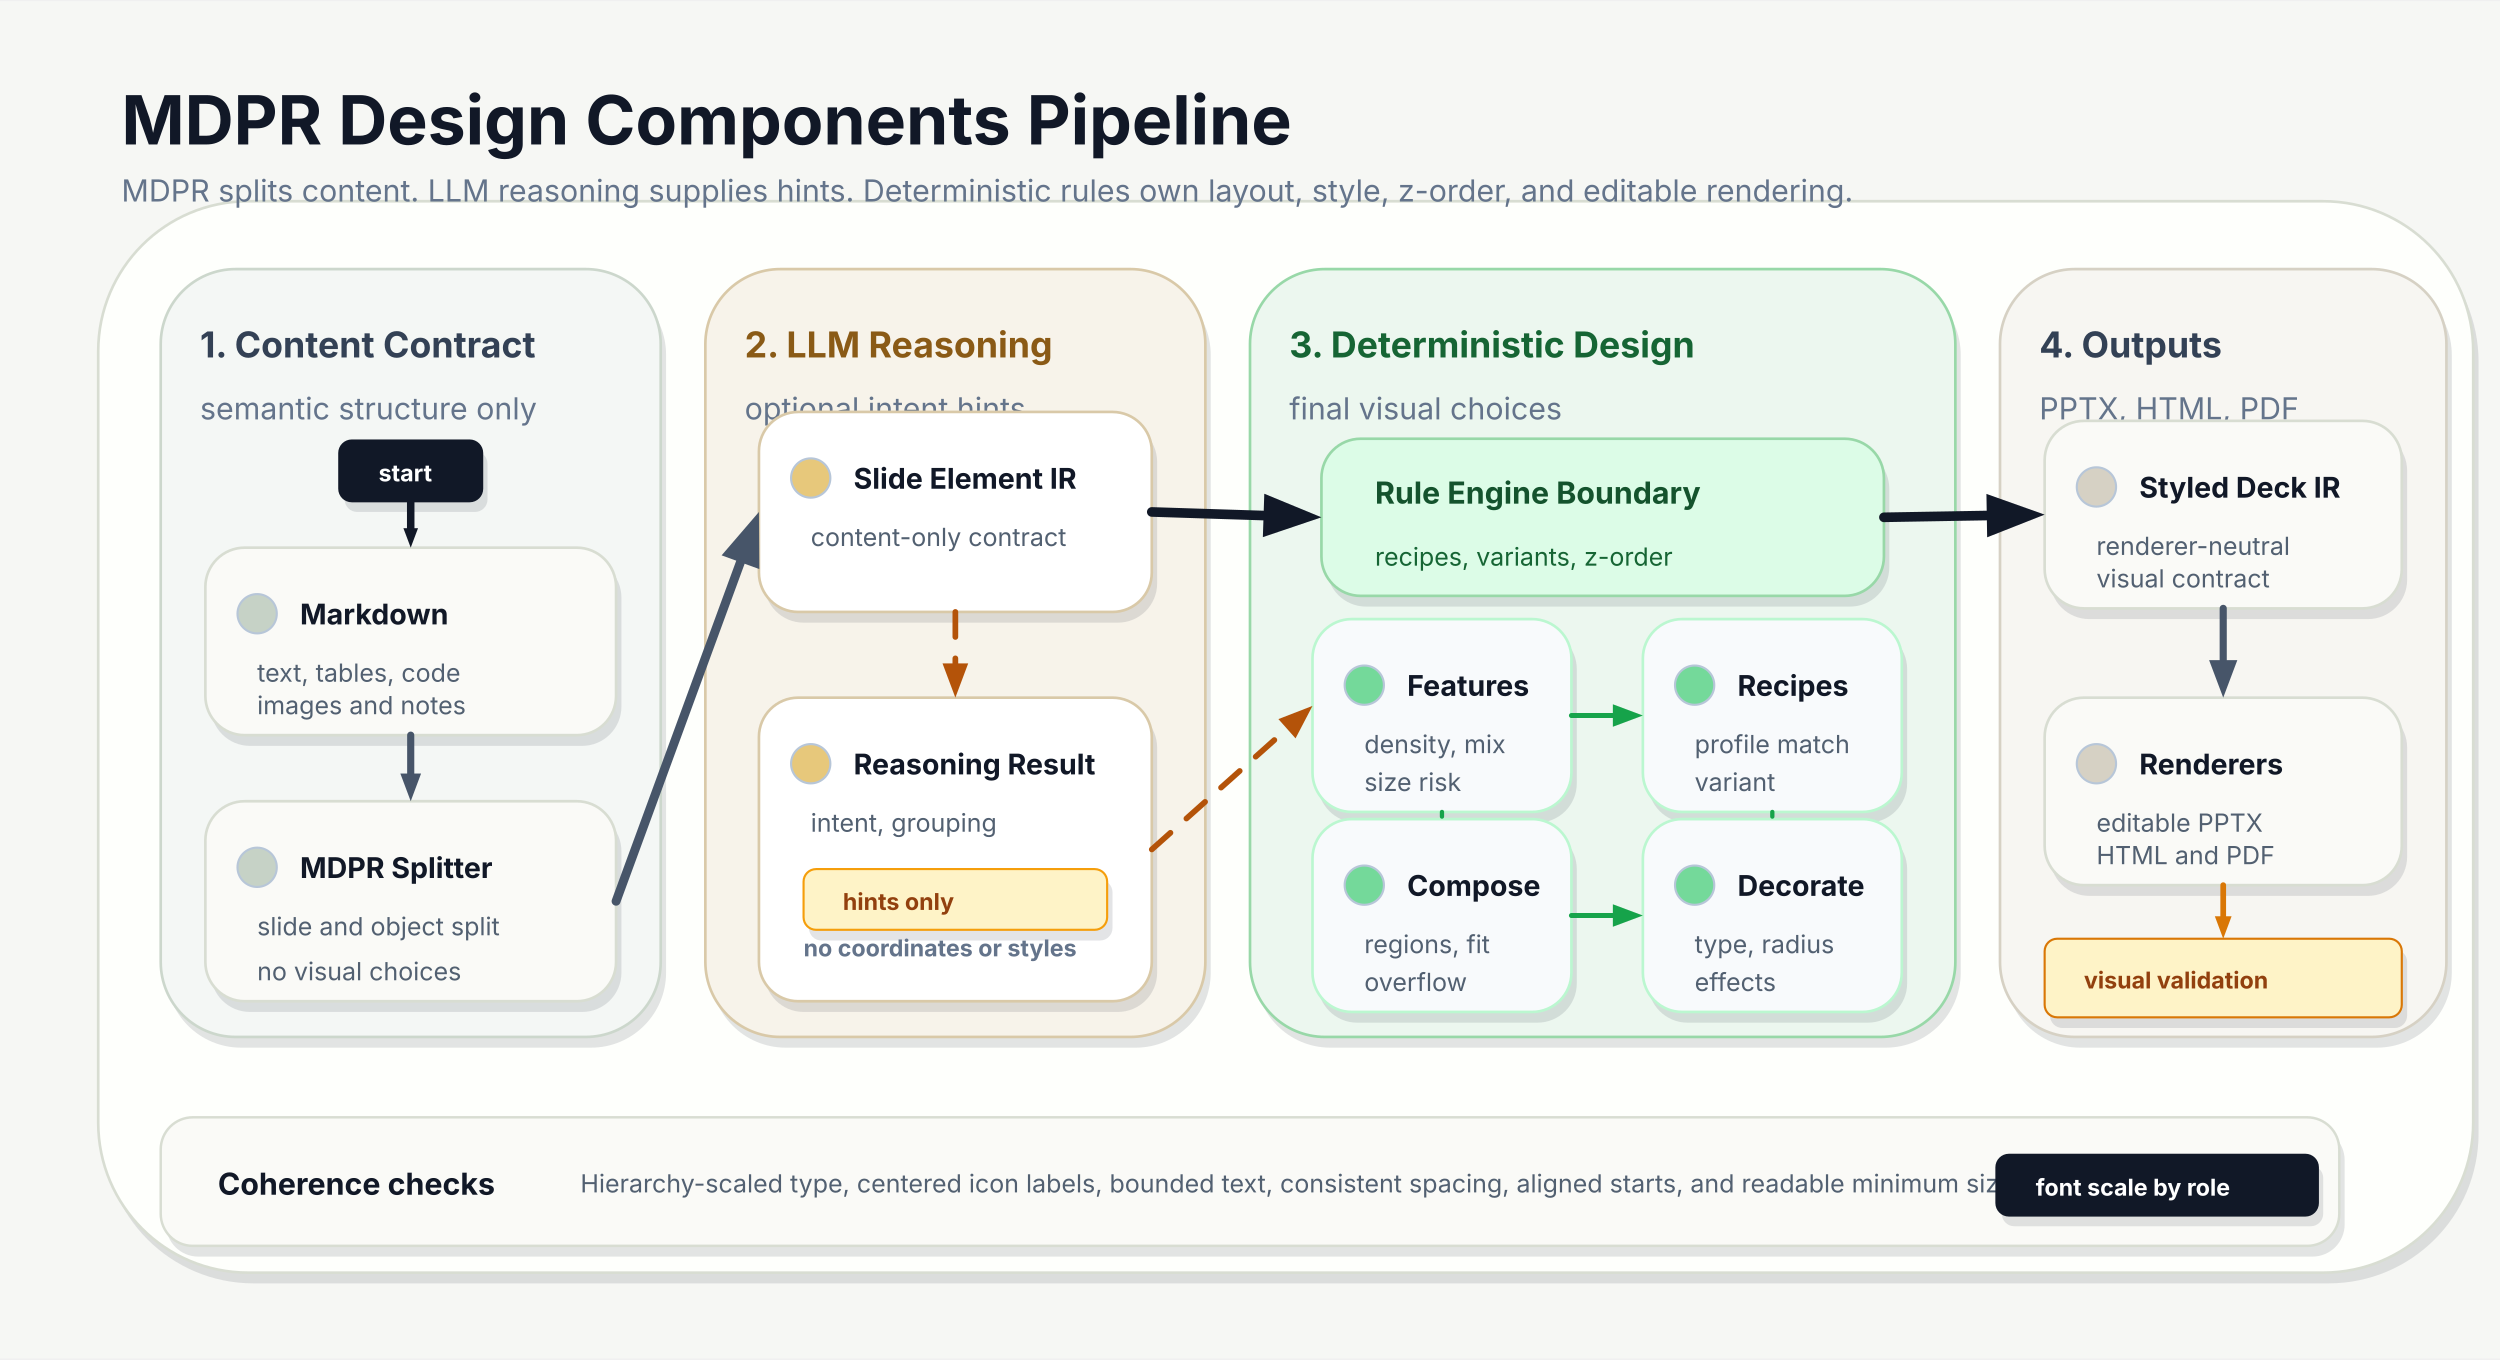
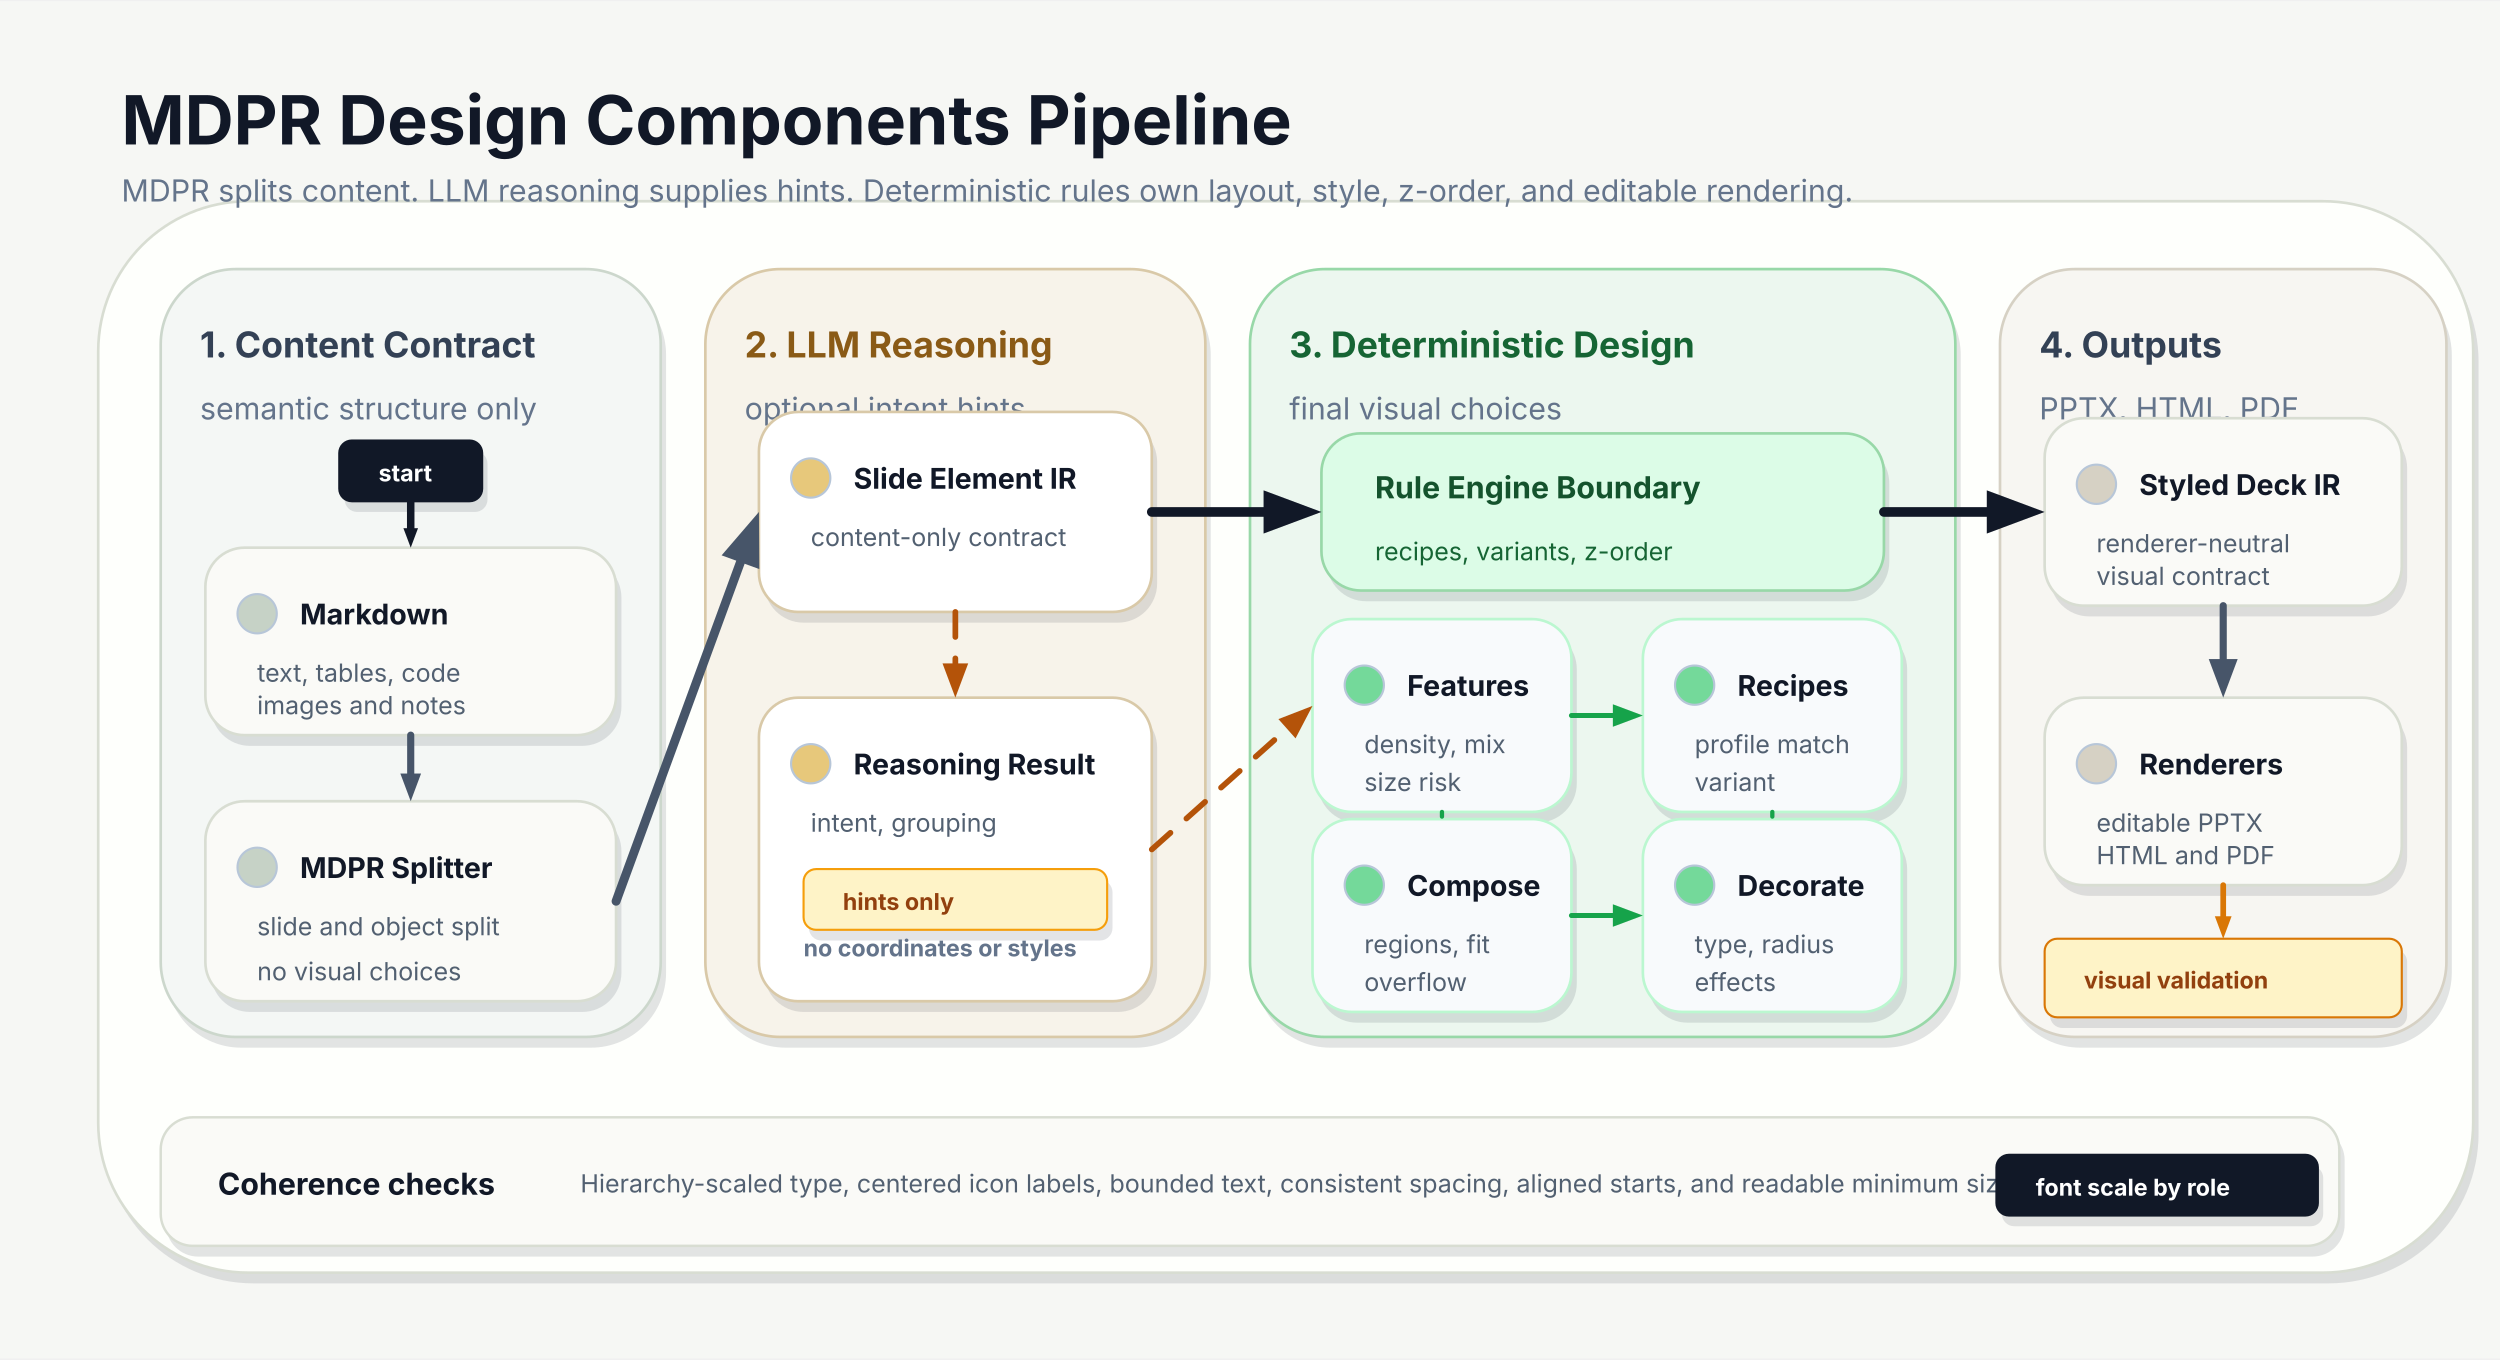
<svg xmlns="http://www.w3.org/2000/svg" width="2600" height="1414" viewBox="0 0 1400 760" role="img" aria-labelledby="title desc">
  <rect id="z00_background" width="1400" height="760" fill="#F6F7F4" />
  <rect id="z01_canvas_shadow" x="58.0" y="118.0" width="1330.0" height="600.0" rx="84.0" fill="#0F172A" opacity="0.12" />
  <rect id="z01_canvas" x="55.0" y="112.0" width="1330.0" height="600.0" rx="84.0" fill="#FEFFFC" stroke="#D8DDD2" stroke-width="1.5" />
  <text id="header_title" x="68.0" y="66.0" fill="#111827" font-family="Inter, Segoe UI, Arial, sans-serif" font-size="38" font-weight="700" dominant-baseline="middle">MDPR Design Components Pipeline</text>
  <text id="header_subtitle" x="68.0" y="106.0" fill="#64748B" font-family="Inter, Segoe UI, Arial, sans-serif" font-size="17" font-weight="400" dominant-baseline="middle">MDPR splits content. LLM reasoning supplies hints. Deterministic rules own layout, style, z-order, and editable rendering.</text>
  <rect id="zone_content_panel_shadow" x="93.0" y="156.0" width="280.0" height="430.0" rx="42.0" fill="#0F172A" opacity="0.12" />
  <rect id="zone_content_panel" x="90.0" y="150.0" width="280.0" height="430.0" rx="42.0" fill="#F4F7F5" stroke="#CCD7CC" stroke-width="1.5" />
  <text id="zone_content_title" x="112.0" y="192.0" fill="#334155" font-family="Inter, Segoe UI, Arial, sans-serif" font-size="20" font-weight="700" dominant-baseline="middle">1. Content Contract</text>
  <text id="zone_content_subtitle" x="112.0" y="228.0" fill="#64748B" font-family="Inter, Segoe UI, Arial, sans-serif" font-size="17" font-weight="400" dominant-baseline="middle">semantic structure only</text>
  <rect id="zone_reasoning_panel_shadow" x="398.0" y="156.0" width="280.0" height="430.0" rx="42.0" fill="#0F172A" opacity="0.12" />
  <rect id="zone_reasoning_panel" x="395.0" y="150.0" width="280.0" height="430.0" rx="42.0" fill="#F7F3EA" stroke="#D9C9A8" stroke-width="1.5" />
  <text id="zone_reasoning_title" x="417.0" y="192.0" fill="#8A5A16" font-family="Inter, Segoe UI, Arial, sans-serif" font-size="20" font-weight="700" dominant-baseline="middle">2. LLM Reasoning</text>
  <text id="zone_reasoning_subtitle" x="417.0" y="228.0" fill="#64748B" font-family="Inter, Segoe UI, Arial, sans-serif" font-size="17" font-weight="400" dominant-baseline="middle">optional intent hints</text>
  <rect id="zone_rules_panel_shadow" x="703.0" y="156.0" width="395.0" height="430.0" rx="42.0" fill="#0F172A" opacity="0.12" />
  <rect id="zone_rules_panel" x="700.0" y="150.0" width="395.0" height="430.0" rx="42.0" fill="#ECF7EF" stroke="#98D8A8" stroke-width="1.5" />
  <text id="zone_rules_title" x="722.0" y="192.0" fill="#166534" font-family="Inter, Segoe UI, Arial, sans-serif" font-size="20" font-weight="700" dominant-baseline="middle">3. Deterministic Design</text>
  <text id="zone_rules_subtitle" x="722.0" y="228.0" fill="#64748B" font-family="Inter, Segoe UI, Arial, sans-serif" font-size="17" font-weight="400" dominant-baseline="middle">final visual choices</text>
  <rect id="zone_outputs_panel_shadow" x="1123.0" y="156.0" width="250.0" height="430.0" rx="42.0" fill="#0F172A" opacity="0.12" />
  <rect id="zone_outputs_panel" x="1120.0" y="150.0" width="250.0" height="430.0" rx="42.0" fill="#F7F6F2" stroke="#D6D1C4" stroke-width="1.5" />
  <text id="zone_outputs_title" x="1142.0" y="192.0" fill="#334155" font-family="Inter, Segoe UI, Arial, sans-serif" font-size="20" font-weight="700" dominant-baseline="middle">4. Outputs</text>
  <text id="zone_outputs_subtitle" x="1142.0" y="228.0" fill="#64748B" font-family="Inter, Segoe UI, Arial, sans-serif" font-size="17" font-weight="400" dominant-baseline="middle">PPTX, HTML, PDF</text>
  <rect id="start_flag_shadow" x="193.0" y="252.0" width="80.0" height="34.0" rx="7.0" fill="#0F172A" opacity="0.12" />
  <rect id="start_flag" x="190.0" y="246.0" width="80.0" height="34.0" rx="7.0" fill="#111827" stroke="#111827" stroke-width="1.2" />
  <text id="start_flag_text" x="212.0" y="264.0" fill="#FFFFFF" font-family="Inter, Segoe UI, Arial, sans-serif" font-size="13" font-weight="700" dominant-baseline="middle">start</text>
  <rect id="markdown_card_shadow" x="118.0" y="312.0" width="230.0" height="105.0" rx="22.0" fill="#0F172A" opacity="0.12" />
  <rect id="markdown_card" x="115.0" y="306.0" width="230.0" height="105.0" rx="22.0" fill="#FAFAF7" stroke="#D8DDD2" stroke-width="1.5" />
  <circle id="markdown_dot" cx="144.0" cy="343.0" r="11" fill="#C6D2C6" stroke="#B7C6D8" stroke-width="1.2" />
  <text id="markdown_title" x="168.0" y="343.0" fill="#111827" font-family="Inter, Segoe UI, Arial, sans-serif" font-size="16" font-weight="700" dominant-baseline="middle">Markdown</text>
  <text id="markdown_line_0" x="144.0" y="376.0" fill="#526071" font-family="Inter, Segoe UI, Arial, sans-serif" font-size="14" font-weight="400" dominant-baseline="middle">text, tables, code</text>
  <text id="markdown_line_1" x="144.0" y="394.2" fill="#526071" font-family="Inter, Segoe UI, Arial, sans-serif" font-size="14" font-weight="400" dominant-baseline="middle">images and notes</text>
  <rect id="splitter_card_shadow" x="118.0" y="454.0" width="230.0" height="112.0" rx="22.0" fill="#0F172A" opacity="0.12" />
  <rect id="splitter_card" x="115.0" y="448.0" width="230.0" height="112.0" rx="22.0" fill="#FAFAF7" stroke="#D8DDD2" stroke-width="1.5" />
  <circle id="splitter_dot" cx="144.0" cy="485.0" r="11" fill="#C6D2C6" stroke="#B7C6D8" stroke-width="1.2" />
  <text id="splitter_title" x="168.0" y="485.0" fill="#111827" font-family="Inter, Segoe UI, Arial, sans-serif" font-size="16" font-weight="700" dominant-baseline="middle">MDPR Splitter</text>
  <text id="splitter_line_0" x="144.0" y="518.0" fill="#526071" font-family="Inter, Segoe UI, Arial, sans-serif" font-size="14" font-weight="400" dominant-baseline="middle">slide and object split</text>
  <text id="splitter_line_1" x="144.0" y="543.2" fill="#526071" font-family="Inter, Segoe UI, Arial, sans-serif" font-size="14" font-weight="400" dominant-baseline="middle">no visual choices</text>
  <path id="main_start_markdown" d="M230.0,280.0 L230.0,297.0" fill="none" stroke="#111827" stroke-width="4.2" stroke-linecap="round" stroke-linejoin="round" />
  <polygon id="main_start_markdown_head" points="230.0,306.0 225.9,295.1 234.1,295.1" fill="#111827" />
  <path id="main_markdown_splitter" d="M230.0,411.0 L230.0,435.3" fill="none" stroke="#475569" stroke-width="4.0" stroke-linecap="round" stroke-linejoin="round" />
  <polygon id="main_markdown_splitter_head" points="230.0,448.0 224.2,432.5 235.8,432.5" fill="#475569" />
  <rect id="ir_core_card_shadow" x="428.0" y="236.0" width="220.0" height="112.0" rx="22.0" fill="#0F172A" opacity="0.12" />
  <rect id="ir_core_card" x="425.0" y="230.0" width="220.0" height="112.0" rx="22.0" fill="#FFFFFF" stroke="#D9C9A8" stroke-width="1.5" />
  <circle id="ir_core_dot" cx="454.0" cy="267.0" r="11" fill="#E7C87B" stroke="#B7C6D8" stroke-width="1.2" />
  <text id="ir_core_title" x="478.0" y="267.0" fill="#111827" font-family="Inter, Segoe UI, Arial, sans-serif" font-size="16" font-weight="700" dominant-baseline="middle">Slide Element IR</text>
  <text id="ir_core_line_0" x="454.0" y="300.0" fill="#526071" font-family="Inter, Segoe UI, Arial, sans-serif" font-size="14" font-weight="400" dominant-baseline="middle">content-only contract</text>
  <rect id="reasoning_card_shadow" x="428.0" y="396.0" width="220.0" height="170.0" rx="22.0" fill="#0F172A" opacity="0.12" />
  <rect id="reasoning_card" x="425.0" y="390.0" width="220.0" height="170.0" rx="22.0" fill="#FFFFFF" stroke="#D9C9A8" stroke-width="1.5" />
  <circle id="reasoning_dot" cx="454.0" cy="427.0" r="11" fill="#E7C87B" stroke="#B7C6D8" stroke-width="1.2" />
  <text id="reasoning_title" x="478.0" y="427.0" fill="#111827" font-family="Inter, Segoe UI, Arial, sans-serif" font-size="16" font-weight="700" dominant-baseline="middle">Reasoning Result</text>
  <text id="reasoning_line_0" x="454.0" y="460.0" fill="#526071" font-family="Inter, Segoe UI, Arial, sans-serif" font-size="14" font-weight="400" dominant-baseline="middle">intent, grouping</text>
  <rect id="reasoning_guard_shadow" x="453.0" y="492.0" width="170.0" height="34.0" rx="7.0" fill="#0F172A" opacity="0.12" />
  <rect id="reasoning_guard" x="450.0" y="486.0" width="170.0" height="34.0" rx="7.0" fill="#FEF3C7" stroke="#F59E0B" stroke-width="1.2" />
  <text id="reasoning_guard_text" x="472.0" y="504.0" fill="#92400E" font-family="Inter, Segoe UI, Arial, sans-serif" font-size="13" font-weight="700" dominant-baseline="middle">hints only</text>
  <text id="reasoning_limit" x="450.0" y="530.0" fill="#64748B" font-family="Inter, Segoe UI, Arial, sans-serif" font-size="13" font-weight="700" dominant-baseline="middle">no coordinates or styles</text>
  <path id="main_splitter_ir" d="M345.0,504.0 L416.5,309.1" fill="none" stroke="#475569" stroke-width="5.0" stroke-linecap="round" stroke-linejoin="round" />
  <polygon id="main_splitter_ir_head" points="425.0,286.0 425.2,318.0 404.1,310.3" fill="#475569" />
  <path id="hint_ir_reasoning" d="M535.0,342.0 L535.0,374.3" fill="none" stroke="#B45309" stroke-width="3.2" stroke-linecap="round" stroke-linejoin="round" stroke-dasharray="14 12" />
  <polygon id="hint_ir_reasoning_head" points="535.0,390.0 527.8,370.8 542.2,370.8" fill="#B45309" />
-   <rect id="rule_engine_card_shadow" x="743.0" y="251.0" width="315.0" height="88.0" rx="22.0" fill="#0F172A" opacity="0.12" />
-   <rect id="rule_engine_card" x="740.0" y="245.0" width="315.0" height="88.0" rx="22.0" fill="#DCFCE7" stroke="#98D8A8" stroke-width="1.5" />
-   <text id="rule_engine_title" x="770.0" y="275.0" fill="#14532D" font-family="Inter, Segoe UI, Arial, sans-serif" font-size="17" font-weight="700" dominant-baseline="middle">Rule Engine Boundary</text>
-   <text id="rule_engine_body" x="770.0" y="311.0" fill="#166534" font-family="Inter, Segoe UI, Arial, sans-serif" font-size="14" font-weight="400" dominant-baseline="middle">recipes, variants, z-order</text>
+   <rect id="rule_engine_card_shadow" x="743.0" y="248.0" width="315.0" height="88.0" rx="22.0" fill="#0F172A" opacity="0.12" />
+   <rect id="rule_engine_card" x="740.0" y="242.0" width="315.0" height="88.0" rx="22.0" fill="#DCFCE7" stroke="#98D8A8" stroke-width="1.5" />
+   <text id="rule_engine_title" x="770.0" y="272.0" fill="#14532D" font-family="Inter, Segoe UI, Arial, sans-serif" font-size="17" font-weight="700" dominant-baseline="middle">Rule Engine Boundary</text>
+   <text id="rule_engine_body" x="770.0" y="308.0" fill="#166534" font-family="Inter, Segoe UI, Arial, sans-serif" font-size="14" font-weight="400" dominant-baseline="middle">recipes, variants, z-order</text>
  <rect id="features_card_shadow" x="738.0" y="352.0" width="145.0" height="108.0" rx="22.0" fill="#0F172A" opacity="0.12" />
  <rect id="features_card" x="735.0" y="346.0" width="145.0" height="108.0" rx="22.0" fill="#F8FAFC" stroke="#BBF7D0" stroke-width="1.5" />
  <circle id="features_dot" cx="764.0" cy="383.0" r="11" fill="#74D99A" stroke="#B7C6D8" stroke-width="1.2" />
  <text id="features_title" x="788.0" y="383.0" fill="#111827" font-family="Inter, Segoe UI, Arial, sans-serif" font-size="16" font-weight="700" dominant-baseline="middle">Features</text>
  <text id="features_line_0" x="764.0" y="416.0" fill="#526071" font-family="Inter, Segoe UI, Arial, sans-serif" font-size="14" font-weight="400" dominant-baseline="middle">density, mix</text>
  <text id="features_line_1" x="764.0" y="437.2" fill="#526071" font-family="Inter, Segoe UI, Arial, sans-serif" font-size="14" font-weight="400" dominant-baseline="middle">size risk</text>
  <rect id="recipes_card_shadow" x="923.0" y="352.0" width="145.0" height="108.0" rx="22.0" fill="#0F172A" opacity="0.12" />
  <rect id="recipes_card" x="920.0" y="346.0" width="145.0" height="108.0" rx="22.0" fill="#F8FAFC" stroke="#BBF7D0" stroke-width="1.5" />
  <circle id="recipes_dot" cx="949.0" cy="383.0" r="11" fill="#74D99A" stroke="#B7C6D8" stroke-width="1.2" />
  <text id="recipes_title" x="973.0" y="383.0" fill="#111827" font-family="Inter, Segoe UI, Arial, sans-serif" font-size="16" font-weight="700" dominant-baseline="middle">Recipes</text>
  <text id="recipes_line_0" x="949.0" y="416.0" fill="#526071" font-family="Inter, Segoe UI, Arial, sans-serif" font-size="14" font-weight="400" dominant-baseline="middle">profile match</text>
  <text id="recipes_line_1" x="949.0" y="437.2" fill="#526071" font-family="Inter, Segoe UI, Arial, sans-serif" font-size="14" font-weight="400" dominant-baseline="middle">variant</text>
  <rect id="compose_card_shadow" x="738.0" y="464.0" width="145.0" height="108.0" rx="22.0" fill="#0F172A" opacity="0.12" />
  <rect id="compose_card" x="735.0" y="458.0" width="145.0" height="108.0" rx="22.0" fill="#F8FAFC" stroke="#BBF7D0" stroke-width="1.5" />
  <circle id="compose_dot" cx="764.0" cy="495.0" r="11" fill="#74D99A" stroke="#B7C6D8" stroke-width="1.2" />
  <text id="compose_title" x="788.0" y="495.0" fill="#111827" font-family="Inter, Segoe UI, Arial, sans-serif" font-size="16" font-weight="700" dominant-baseline="middle">Compose</text>
  <text id="compose_line_0" x="764.0" y="528.0" fill="#526071" font-family="Inter, Segoe UI, Arial, sans-serif" font-size="14" font-weight="400" dominant-baseline="middle">regions, fit</text>
  <text id="compose_line_1" x="764.0" y="549.2" fill="#526071" font-family="Inter, Segoe UI, Arial, sans-serif" font-size="14" font-weight="400" dominant-baseline="middle">overflow</text>
  <rect id="decorate_card_shadow" x="923.0" y="464.0" width="145.0" height="108.0" rx="22.0" fill="#0F172A" opacity="0.12" />
  <rect id="decorate_card" x="920.0" y="458.0" width="145.0" height="108.0" rx="22.0" fill="#F8FAFC" stroke="#BBF7D0" stroke-width="1.5" />
  <circle id="decorate_dot" cx="949.0" cy="495.0" r="11" fill="#74D99A" stroke="#B7C6D8" stroke-width="1.2" />
  <text id="decorate_title" x="973.0" y="495.0" fill="#111827" font-family="Inter, Segoe UI, Arial, sans-serif" font-size="16" font-weight="700" dominant-baseline="middle">Decorate</text>
  <text id="decorate_line_0" x="949.0" y="528.0" fill="#526071" font-family="Inter, Segoe UI, Arial, sans-serif" font-size="14" font-weight="400" dominant-baseline="middle">type, radius</text>
  <text id="decorate_line_1" x="949.0" y="549.2" fill="#526071" font-family="Inter, Segoe UI, Arial, sans-serif" font-size="14" font-weight="400" dominant-baseline="middle">effects</text>
-   <path id="main_ir_rules" d="M645.0,286.0 L713.4,288.2" fill="none" stroke="#111827" stroke-width="5.4" stroke-linecap="round" stroke-linejoin="round" />
-   <polygon id="main_ir_rules_head" points="740.0,289.0 707.2,300.1 708.0,275.8" fill="#111827" />
+   <path id="main_ir_rules" d="M645.0,286.0 L713.4,286.0" fill="none" stroke="#111827" stroke-width="5.4" stroke-linecap="round" stroke-linejoin="round" />
+   <polygon id="main_ir_rules_head" points="740.0,286.0 707.6,298.1 707.6,273.9" fill="#111827" />
  <path id="hint_reasoning_rules" d="M645.0,475.0 L723.3,405.1" fill="none" stroke="#B45309" stroke-width="3.2" stroke-linecap="round" stroke-linejoin="round" stroke-dasharray="14 12" />
  <polygon id="hint_reasoning_rules_head" points="735.0,394.6 725.5,412.8 715.9,402.0" fill="#B45309" />
  <path id="rule_features_recipes" d="M880.0,400.0 L906.2,400.0" fill="none" stroke="#16A34A" stroke-width="2.8" stroke-linecap="round" stroke-linejoin="round" />
  <polygon id="rule_features_recipes_head" points="920.0,400.0 903.2,406.3 903.2,393.7" fill="#16A34A" />
  <path id="rule_features_compose" d="M807.5,454.0 L807.5,456.6" fill="none" stroke="#16A34A" stroke-width="2.4" stroke-linecap="round" stroke-linejoin="round" />
  <path id="rule_recipes_decorate" d="M992.5,454.0 L992.5,456.6" fill="none" stroke="#16A34A" stroke-width="2.4" stroke-linecap="round" stroke-linejoin="round" />
  <path id="rule_compose_decorate" d="M880.0,512.0 L906.2,512.0" fill="none" stroke="#16A34A" stroke-width="2.8" stroke-linecap="round" stroke-linejoin="round" />
  <polygon id="rule_compose_decorate_head" points="920.0,512.0 903.2,518.3 903.2,505.7" fill="#16A34A" />
-   <rect id="styled_ir_card_shadow" x="1148.0" y="241.0" width="200.0" height="105.0" rx="22.0" fill="#0F172A" opacity="0.12" />
-   <rect id="styled_ir_card" x="1145.0" y="235.0" width="200.0" height="105.0" rx="22.0" fill="#FAFAF7" stroke="#D8DDD2" stroke-width="1.5" />
-   <circle id="styled_ir_dot" cx="1174.0" cy="272.0" r="11" fill="#D6D1C4" stroke="#B7C6D8" stroke-width="1.2" />
-   <text id="styled_ir_title" x="1198.0" y="272.0" fill="#111827" font-family="Inter, Segoe UI, Arial, sans-serif" font-size="16" font-weight="700" dominant-baseline="middle">Styled Deck IR</text>
-   <text id="styled_ir_line_0" x="1174.0" y="305.0" fill="#526071" font-family="Inter, Segoe UI, Arial, sans-serif" font-size="14" font-weight="400" dominant-baseline="middle">renderer-neutral</text>
-   <text id="styled_ir_line_1" x="1174.0" y="323.2" fill="#526071" font-family="Inter, Segoe UI, Arial, sans-serif" font-size="14" font-weight="400" dominant-baseline="middle">visual contract</text>
+   <rect id="styled_ir_card_shadow" x="1148.0" y="239.5" width="200.0" height="105.0" rx="22.0" fill="#0F172A" opacity="0.12" />
+   <rect id="styled_ir_card" x="1145.0" y="233.5" width="200.0" height="105.0" rx="22.0" fill="#FAFAF7" stroke="#D8DDD2" stroke-width="1.5" />
+   <circle id="styled_ir_dot" cx="1174.0" cy="270.5" r="11" fill="#D6D1C4" stroke="#B7C6D8" stroke-width="1.2" />
+   <text id="styled_ir_title" x="1198.0" y="270.5" fill="#111827" font-family="Inter, Segoe UI, Arial, sans-serif" font-size="16" font-weight="700" dominant-baseline="middle">Styled Deck IR</text>
+   <text id="styled_ir_line_0" x="1174.0" y="303.5" fill="#526071" font-family="Inter, Segoe UI, Arial, sans-serif" font-size="14" font-weight="400" dominant-baseline="middle">renderer-neutral</text>
+   <text id="styled_ir_line_1" x="1174.0" y="321.8" fill="#526071" font-family="Inter, Segoe UI, Arial, sans-serif" font-size="14" font-weight="400" dominant-baseline="middle">visual contract</text>
  <rect id="renderers_card_shadow" x="1148.0" y="396.0" width="200.0" height="105.0" rx="22.0" fill="#0F172A" opacity="0.12" />
  <rect id="renderers_card" x="1145.0" y="390.0" width="200.0" height="105.0" rx="22.0" fill="#FAFAF7" stroke="#D8DDD2" stroke-width="1.5" />
  <circle id="renderers_dot" cx="1174.0" cy="427.0" r="11" fill="#D6D1C4" stroke="#B7C6D8" stroke-width="1.2" />
  <text id="renderers_title" x="1198.0" y="427.0" fill="#111827" font-family="Inter, Segoe UI, Arial, sans-serif" font-size="16" font-weight="700" dominant-baseline="middle">Renderers</text>
  <text id="renderers_line_0" x="1174.0" y="460.0" fill="#526071" font-family="Inter, Segoe UI, Arial, sans-serif" font-size="14" font-weight="400" dominant-baseline="middle">editable PPTX</text>
  <text id="renderers_line_1" x="1174.0" y="478.2" fill="#526071" font-family="Inter, Segoe UI, Arial, sans-serif" font-size="14" font-weight="400" dominant-baseline="middle">HTML and PDF</text>
  <rect id="visual_check_shadow" x="1148.0" y="531.0" width="200.0" height="44.0" rx="7.0" fill="#0F172A" opacity="0.12" />
  <rect id="visual_check" x="1145.0" y="525.0" width="200.0" height="44.0" rx="7.0" fill="#FEF3C7" stroke="#D97706" stroke-width="1.2" />
  <text id="visual_check_text" x="1167.0" y="548.0" fill="#92400E" font-family="Inter, Segoe UI, Arial, sans-serif" font-size="13" font-weight="700" dominant-baseline="middle">visual validation</text>
-   <path id="main_rules_styled_ir" d="M1055.0,289.0 L1118.4,287.9" fill="none" stroke="#111827" stroke-width="5.4" stroke-linecap="round" stroke-linejoin="round" />
-   <polygon id="main_rules_styled_ir_head" points="1145.0,287.5 1112.8,300.2 1112.4,275.9" fill="#111827" />
-   <path id="main_styled_renderers" d="M1245.0,340.0 L1245.0,372.8" fill="none" stroke="#475569" stroke-width="4.0" stroke-linecap="round" stroke-linejoin="round" />
-   <polygon id="main_styled_renderers_head" points="1245.0,390.0 1237.1,369.0 1252.9,369.0" fill="#475569" />
+   <path id="main_rules_styled_ir" d="M1055.0,286.0 L1118.4,286.0" fill="none" stroke="#111827" stroke-width="5.4" stroke-linecap="round" stroke-linejoin="round" />
+   <polygon id="main_rules_styled_ir_head" points="1145.0,286.0 1112.6,298.1 1112.6,273.9" fill="#111827" />
+   <path id="main_styled_renderers" d="M1245.0,338.5 L1245.0,372.3" fill="none" stroke="#475569" stroke-width="4.0" stroke-linecap="round" stroke-linejoin="round" />
+   <polygon id="main_styled_renderers_head" points="1245.0,390.0 1236.9,368.4 1253.1,368.4" fill="#475569" />
  <path id="validation_loop" d="M1245.0,495.0 L1245.0,514.7" fill="none" stroke="#D97706" stroke-width="3.2" stroke-linecap="round" stroke-linejoin="round" />
  <polygon id="validation_loop_head" points="1245.0,525.0 1240.3,512.4 1249.7,512.4" fill="#D97706" />
  <rect id="coherence_band_shadow" x="93.0" y="631.0" width="1220.0" height="72.0" rx="18.0" fill="#0F172A" opacity="0.12" />
  <rect id="coherence_band" x="90.0" y="625.0" width="1220.0" height="72.0" rx="18.0" fill="#FAFAF7" stroke="#D8DDD2" stroke-width="1.4" />
  <text id="coherence_title" x="122.0" y="662.0" fill="#111827" font-family="Inter, Segoe UI, Arial, sans-serif" font-size="17" font-weight="700" dominant-baseline="middle">Coherence checks</text>
  <text id="coherence_body" x="325.0" y="662.0" fill="#526071" font-family="Inter, Segoe UI, Arial, sans-serif" font-size="14" font-weight="400" dominant-baseline="middle">Hierarchy-scaled type, centered icon labels, bounded text, consistent spacing, aligned starts, and readable minimum sizes.</text>
  <rect id="font_badge_shadow" x="1121.0" y="652.0" width="180.0" height="34.0" rx="7.0" fill="#0F172A" opacity="0.12" />
  <rect id="font_badge" x="1118.0" y="646.0" width="180.0" height="34.0" rx="7.0" fill="#111827" stroke="#111827" stroke-width="1.2" />
  <text id="font_badge_text" x="1140.0" y="664.0" fill="#FFFFFF" font-family="Inter, Segoe UI, Arial, sans-serif" font-size="13" font-weight="700" dominant-baseline="middle">font scale by role</text>
</svg>
